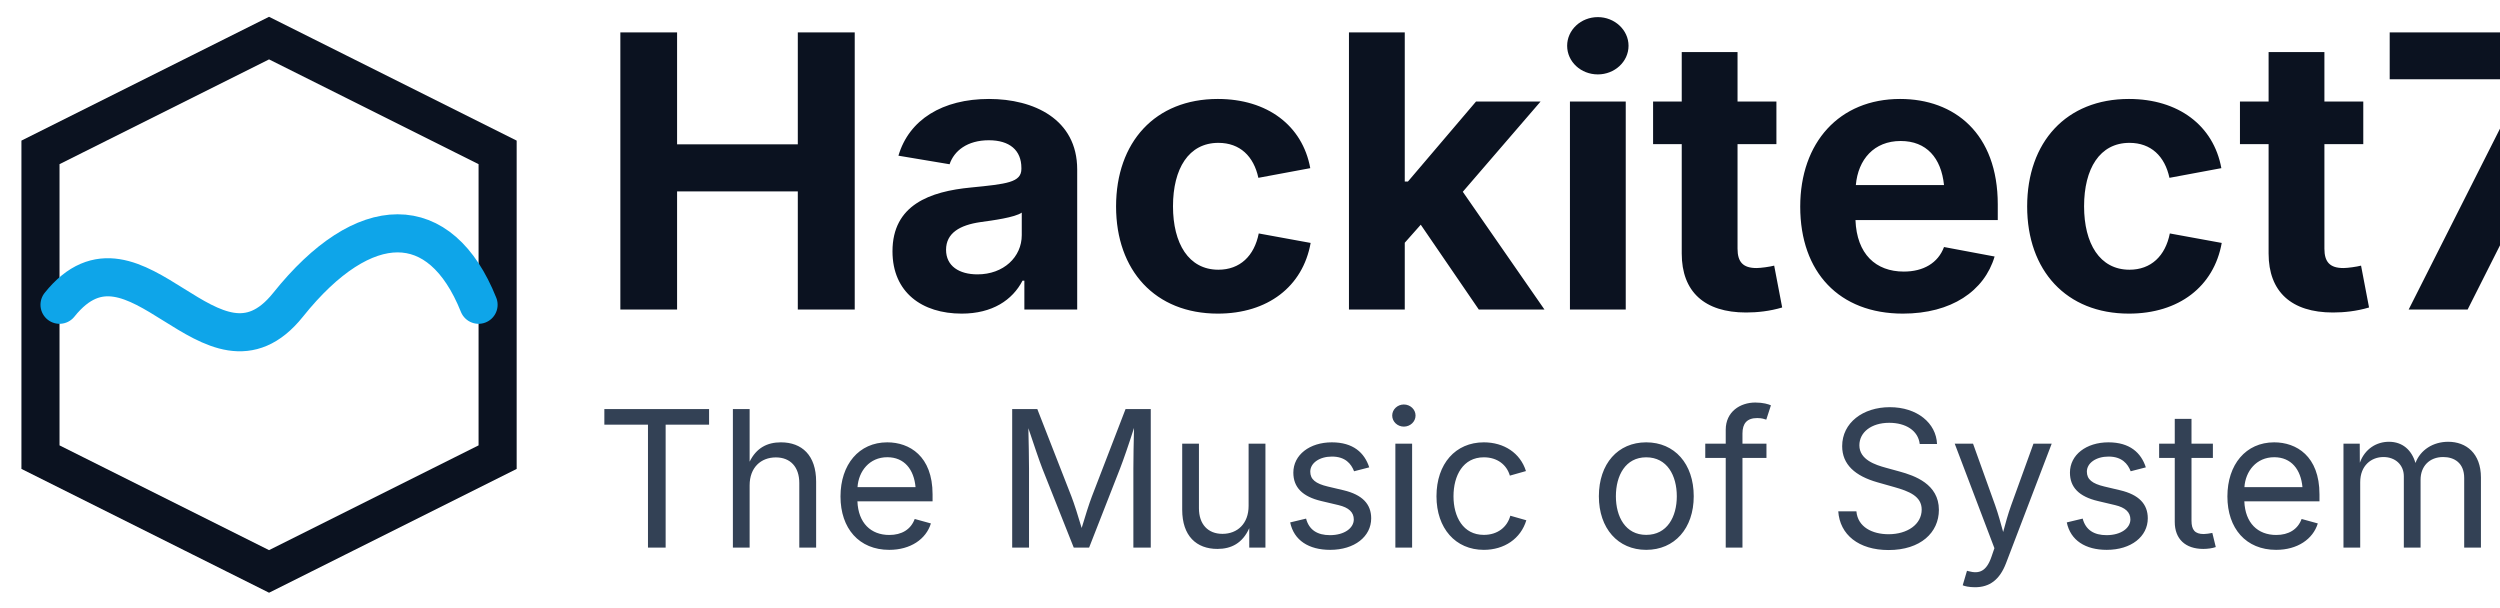
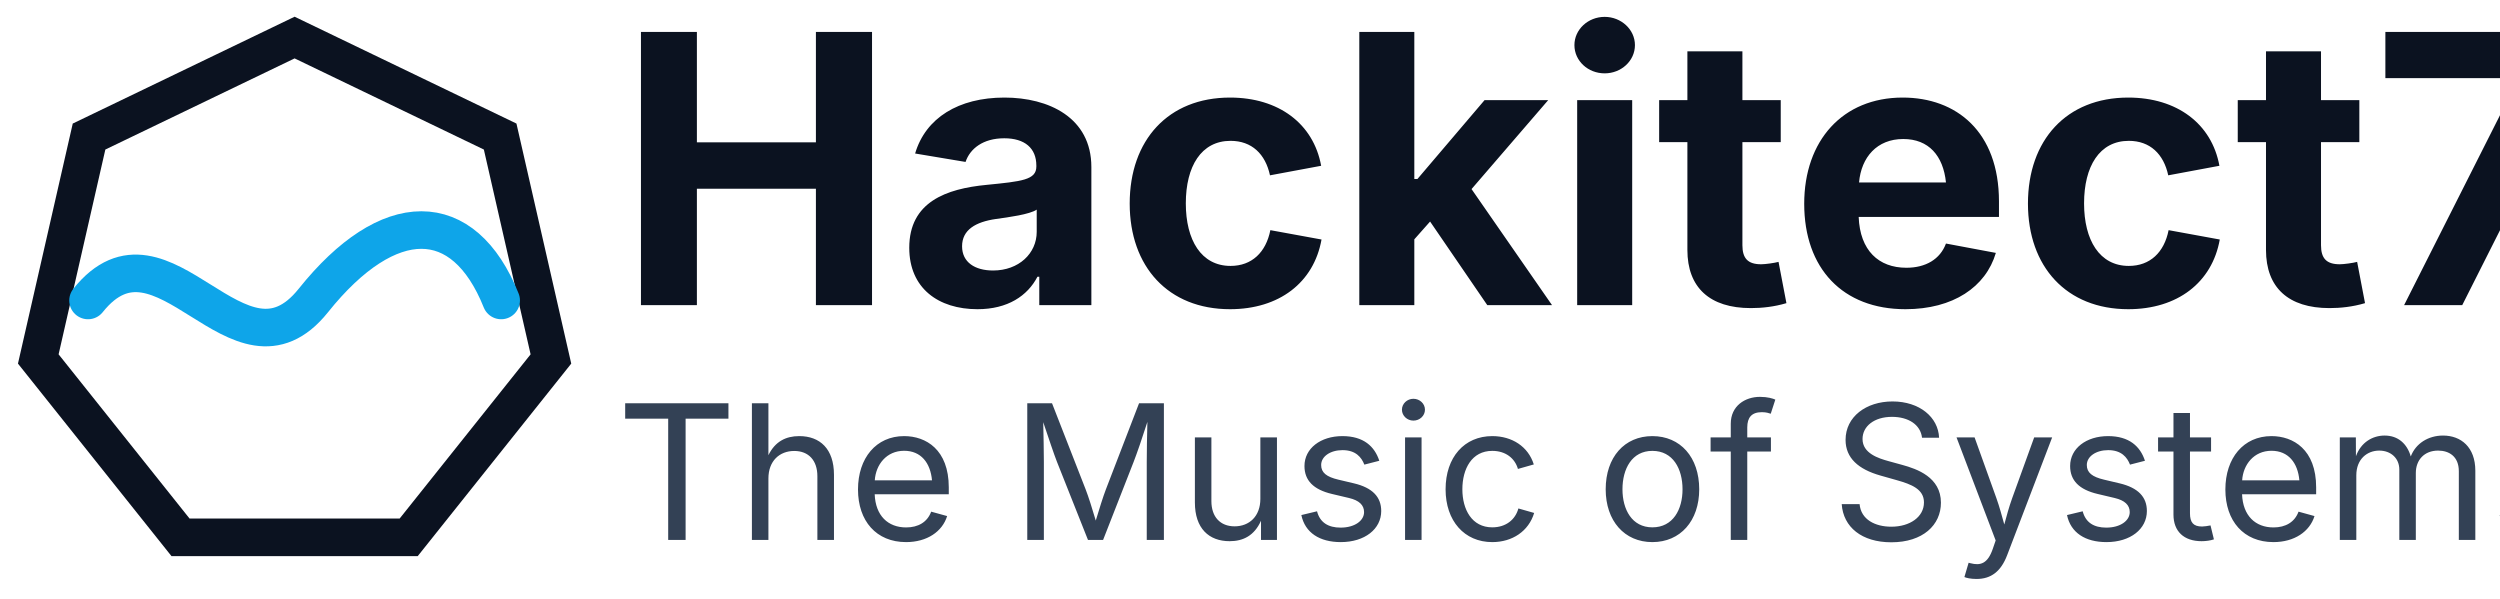
- <svg xmlns="http://www.w3.org/2000/svg" viewBox="30 24 420 102">
+ <svg xmlns="http://www.w3.org/2000/svg" viewBox="25 24 426 102">
  <defs>
    <style>
      .hex { fill: none; stroke: #0b1220; stroke-width: 4; }
      .wave { fill: none; stroke: #0ea5e9; stroke-width: 4; stroke-linecap: round; }
      .brand { font: 700 64px 'Segoe UI', 'Inter', Arial, sans-serif; fill: #0b1220; }
      .tag { font: 400 32px 'Segoe UI', 'Inter', Arial, sans-serif; fill: #334155; }
    </style>
  </defs>
  <g transform="translate(24,24) scale(1.6)">
-     <polygon class="hex" points="32,4 56,16 56,48 32,60 8,48 8,16" />
+     <polygon class="hex" points="32.000,4.000 53.891,14.542 59.298,38.231 44.149,57.227 19.851,57.227 4.702,38.231 10.109,14.542" />
    <path class="wave" d="M10,32 C18,22 26,42 34,32 S50,22 54,32" />
  </g>
  <text class="brand" x="130" y="76">Hackitect7</text>
  <text class="tag" x="130" y="116">The Music of Systems</text>
</svg>
